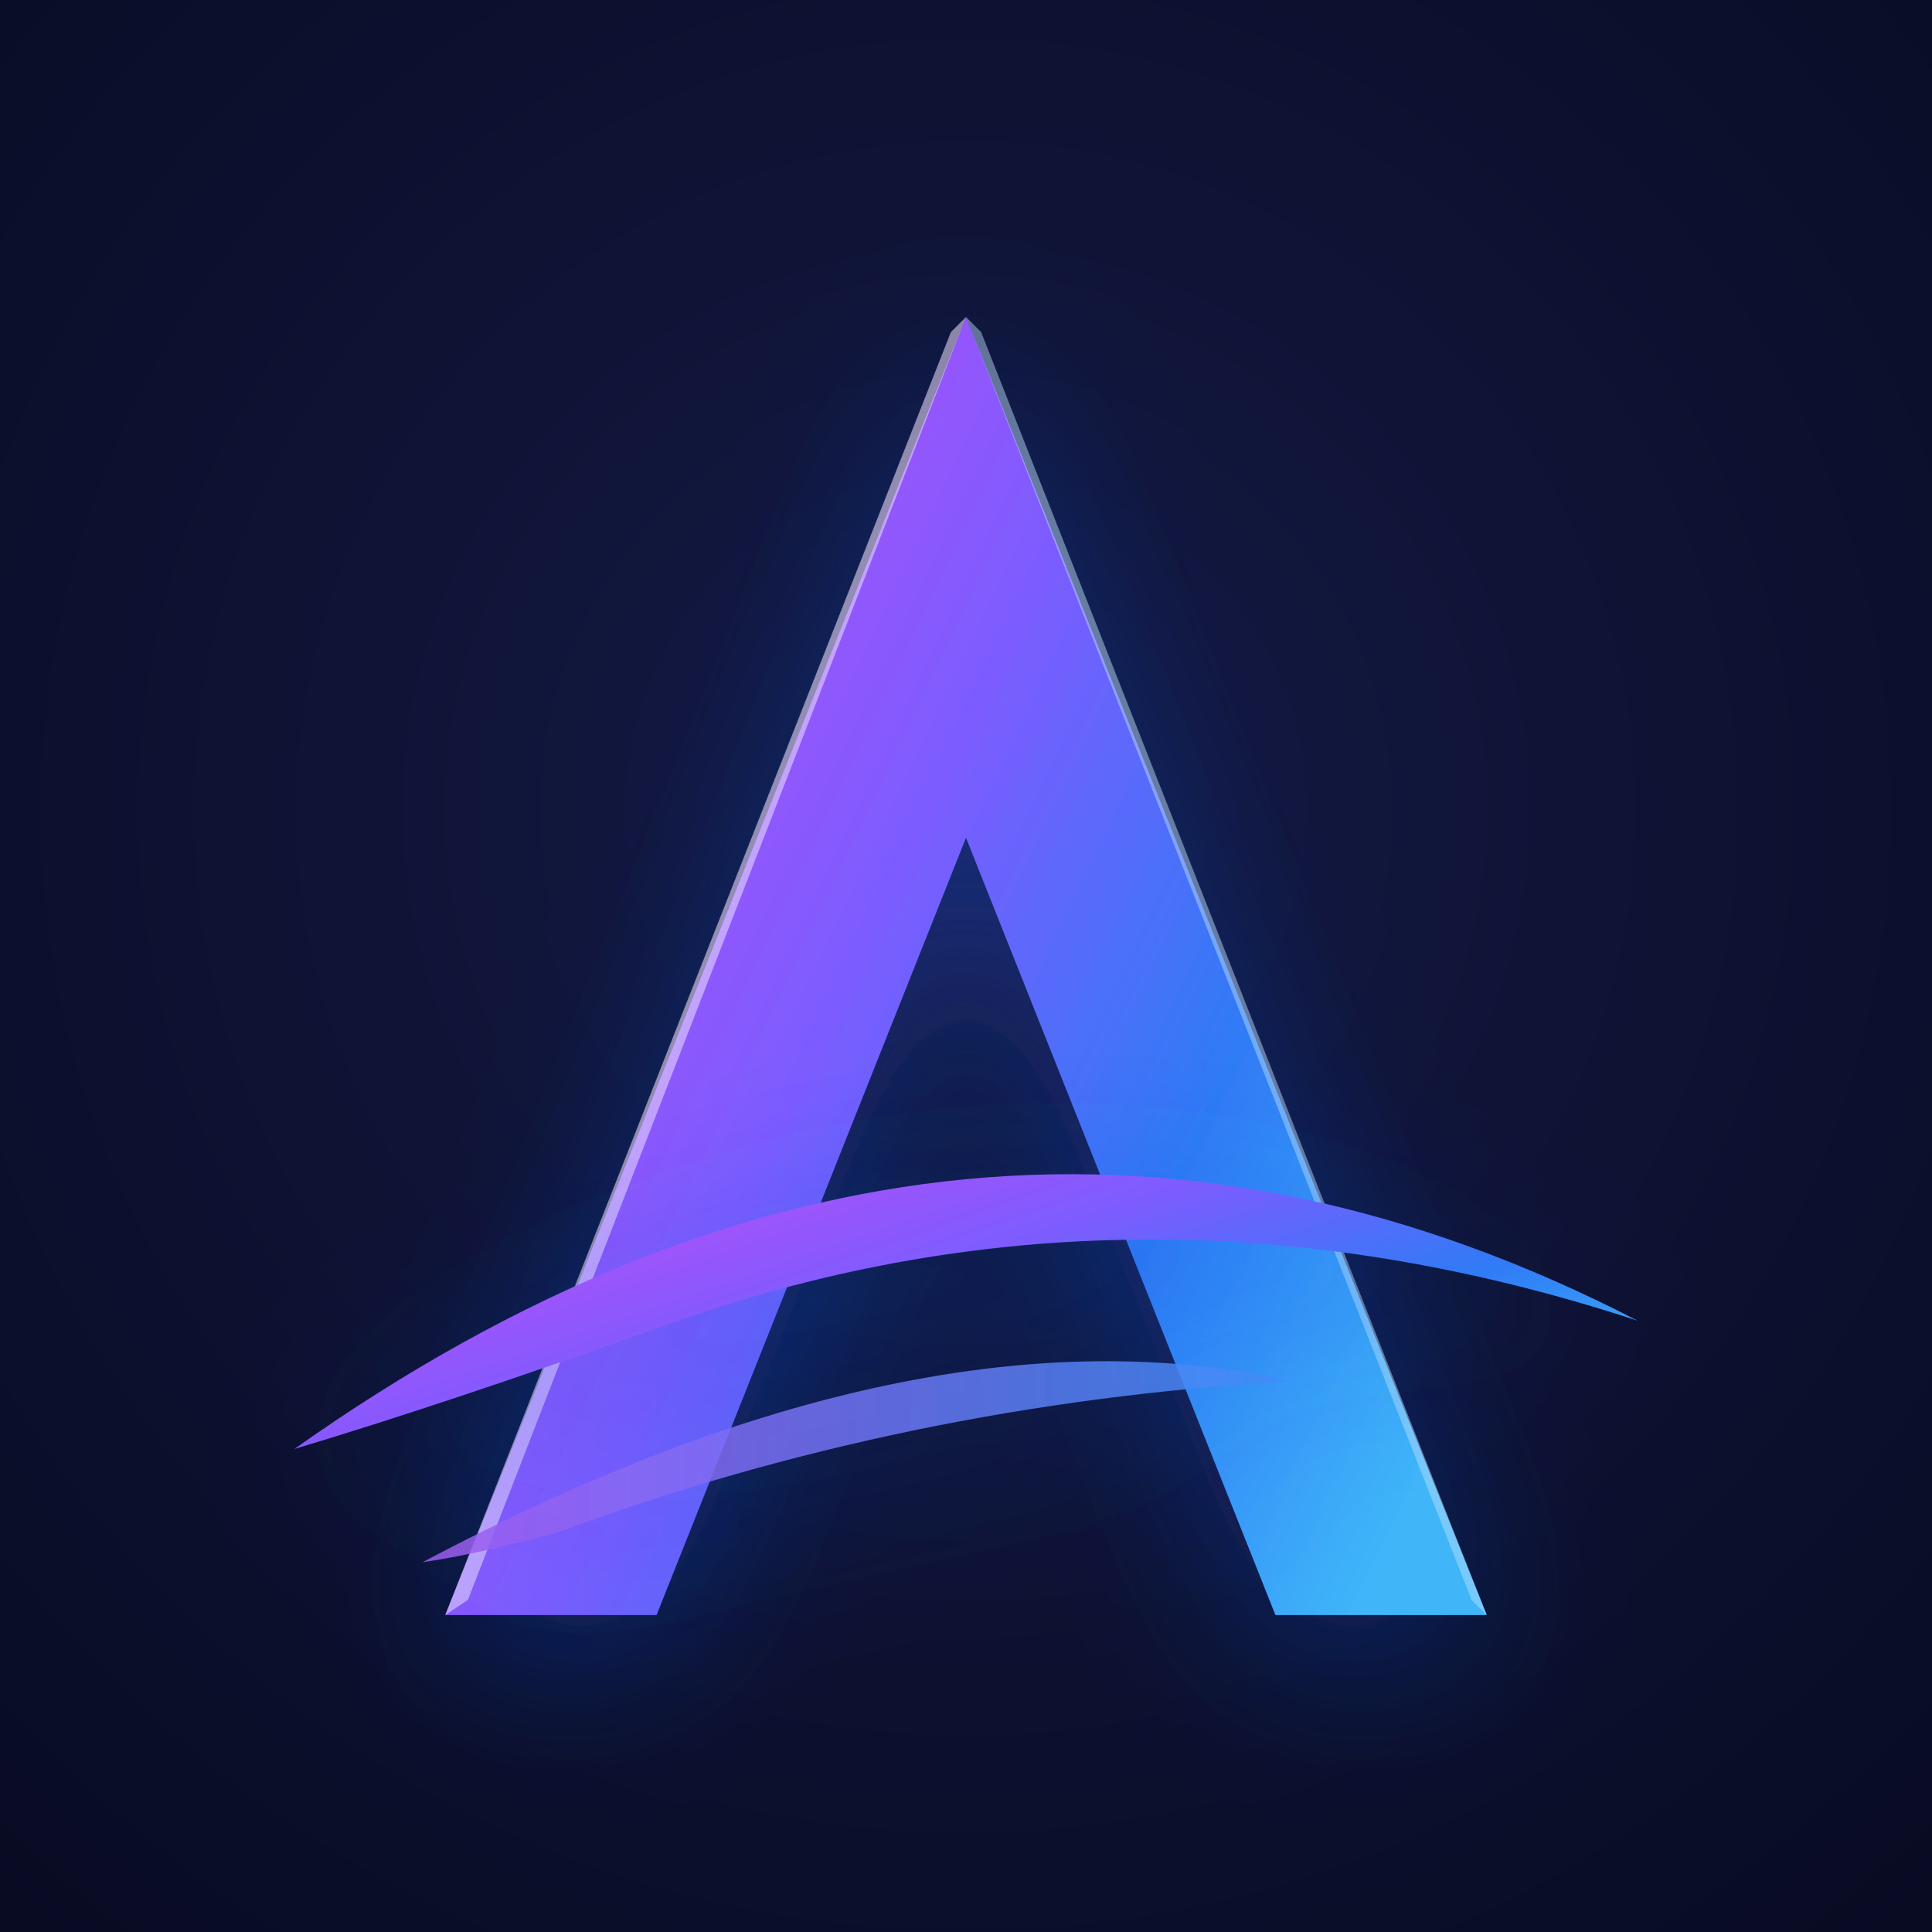
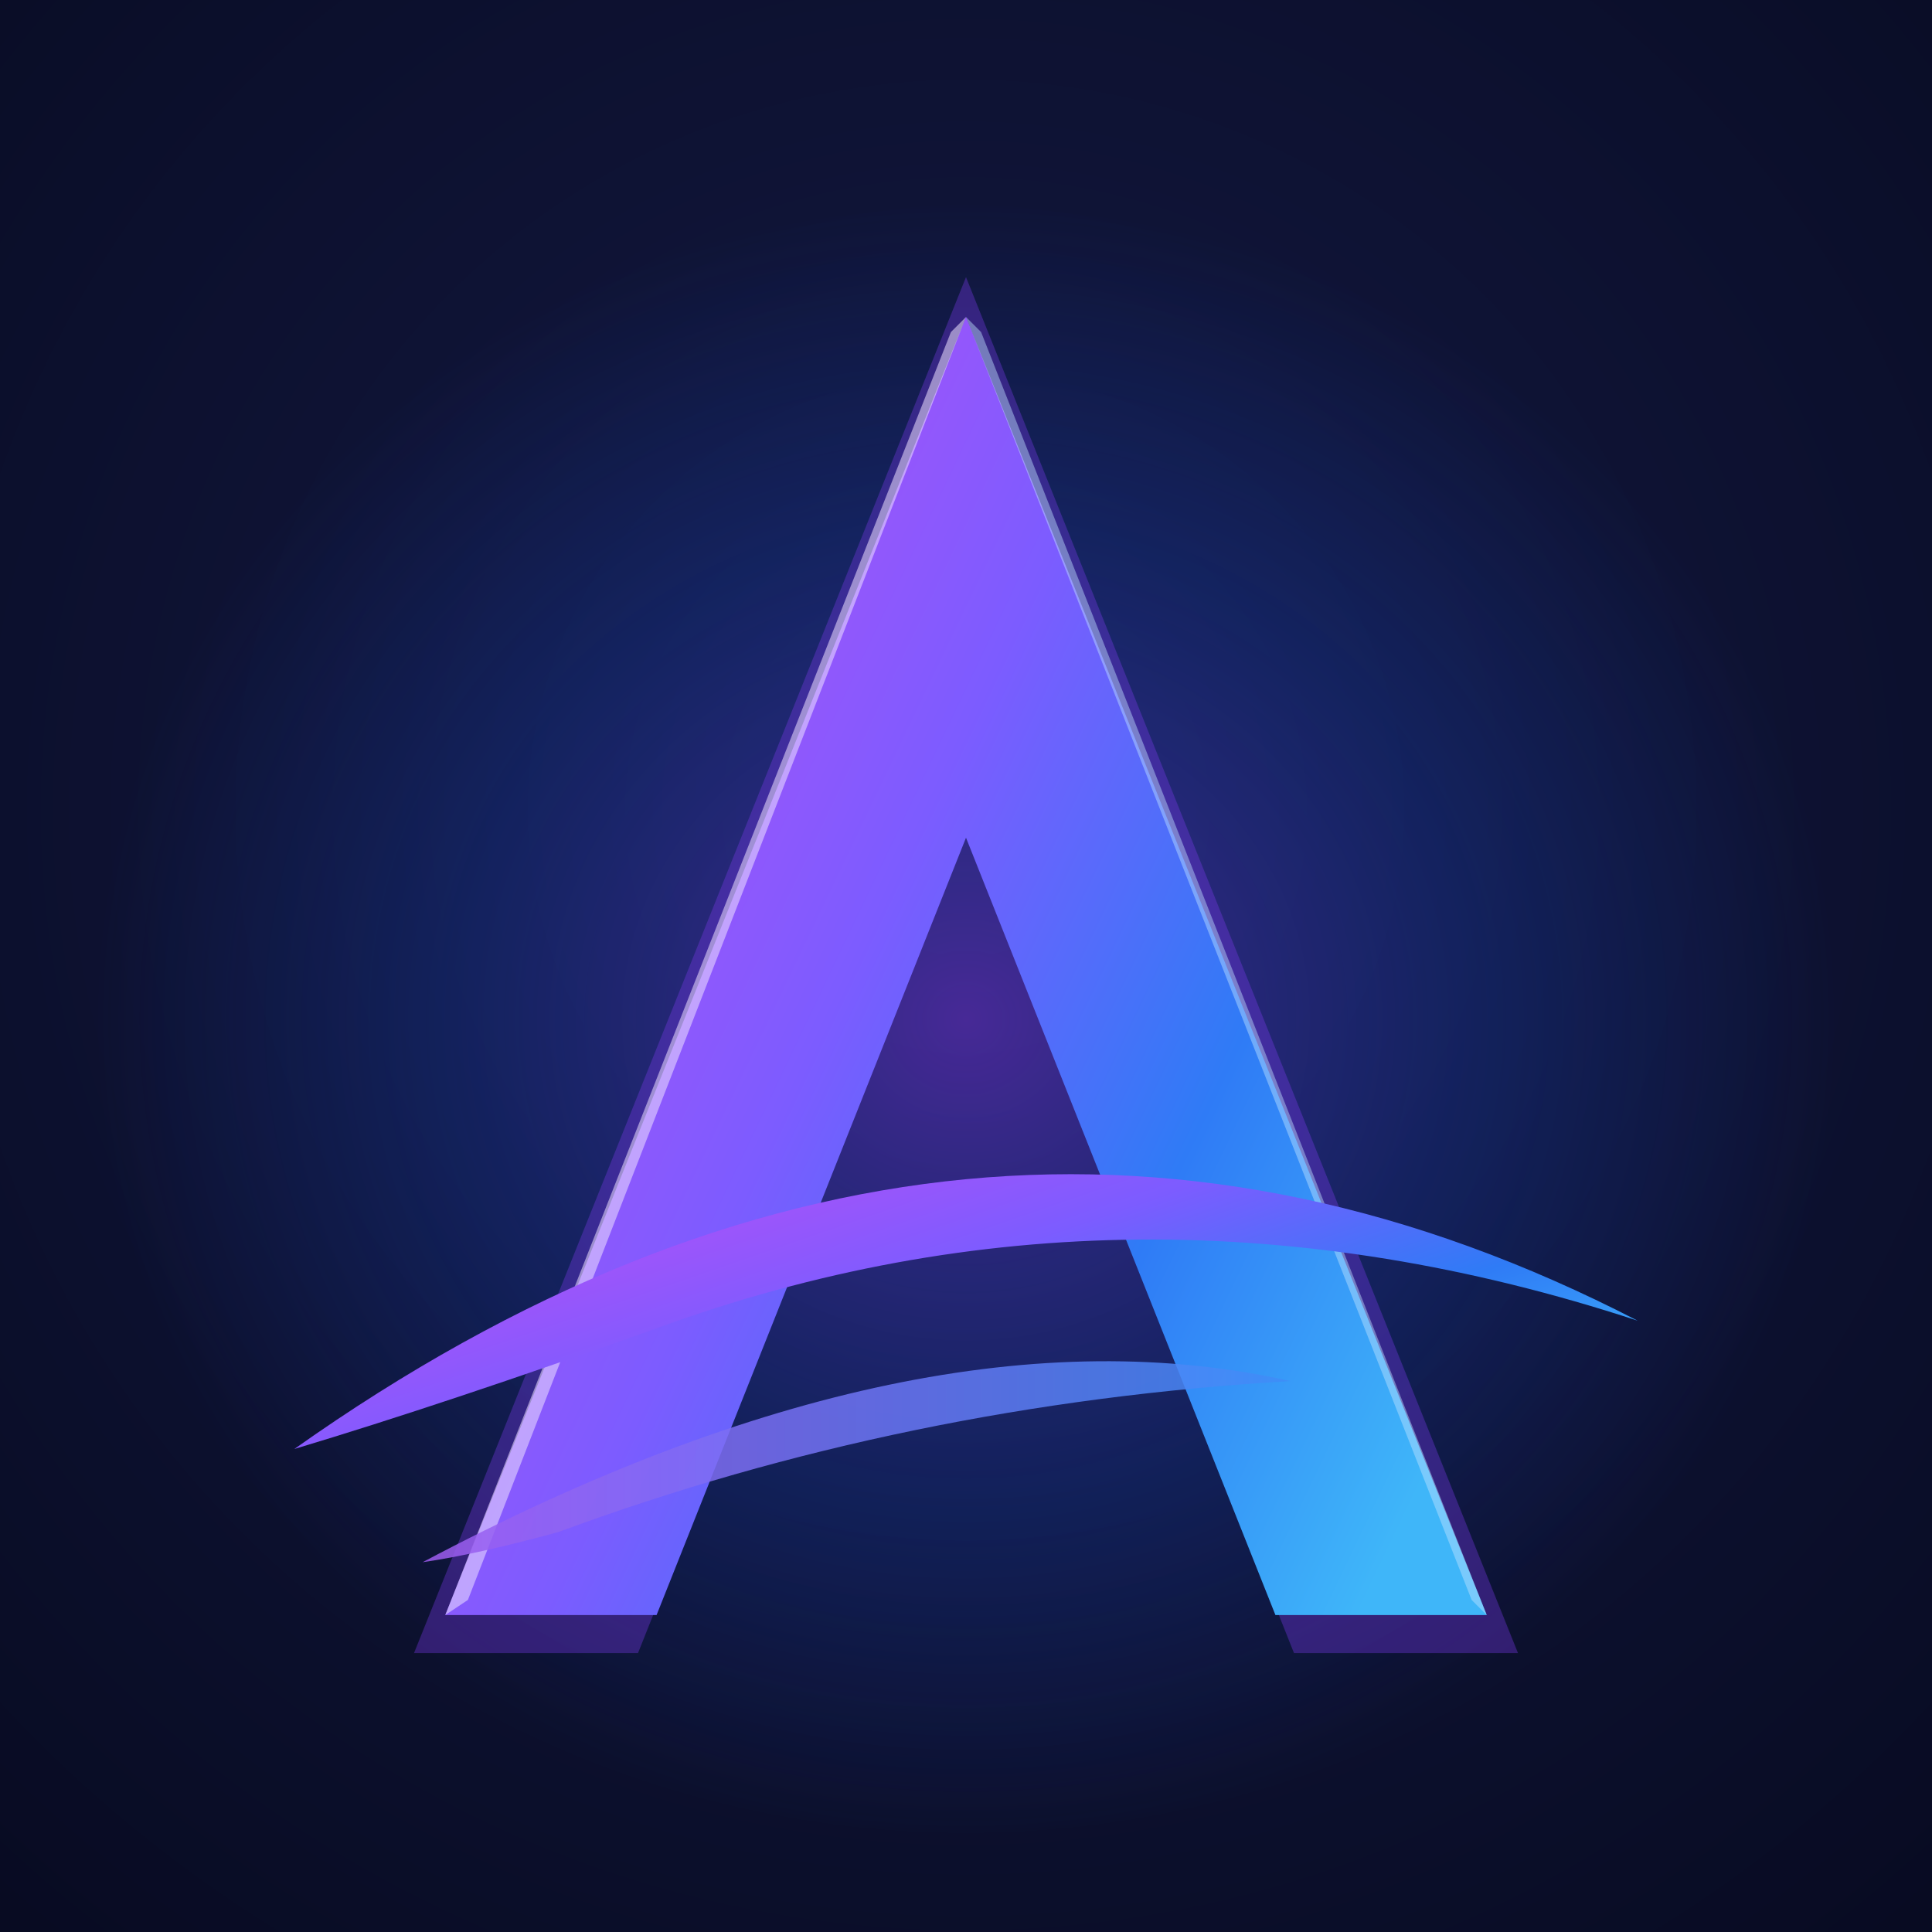
<svg xmlns="http://www.w3.org/2000/svg" width="512" height="512" viewBox="0 0 512 512">
  <defs>
    <radialGradient id="bgg" cx="0.5" cy="0.42" r="0.75">
      <stop offset="0" stop-color="#141A45" />
      <stop offset="1" stop-color="#080B22" />
    </radialGradient>
    <linearGradient id="mark" x1="0" y1="0.2" x2="1" y2="0.8">
      <stop offset="0" stop-color="#C24DF5" />
      <stop offset="0.42" stop-color="#7C5CFF" />
      <stop offset="0.72" stop-color="#2F7BF6" />
      <stop offset="1" stop-color="#3FB6F9" />
    </linearGradient>
    <linearGradient id="markSoft" x1="0" y1="0" x2="1" y2="0">
      <stop offset="0" stop-color="#9F5CF0" />
      <stop offset="1" stop-color="#3E8DF7" />
    </linearGradient>
-     <filter id="glowP" x="-40%" y="-40%" width="180%" height="180%">
-       <feDropShadow dx="0" dy="0" stdDeviation="14" flood-color="#7C3AED" flood-opacity="0.55" />
-       <feDropShadow dx="0" dy="10" stdDeviation="22" flood-color="#1D4ED8" flood-opacity="0.35" />
-     </filter>
+     <radialGradient id="halo" cx="0.5" cy="0.5" r="0.5">
+       <stop offset="0" stop-color="#7C3AED" stop-opacity="0.5" />
+       <stop offset="0.6" stop-color="#1D4ED8" stop-opacity="0.22" />
+       <stop offset="1" stop-color="#1D4ED8" stop-opacity="0" />
+     </radialGradient>
  </defs>
  <rect width="512" height="512" fill="url(#bgg)" />
-   <g filter="url(#glowP)">
-     <path fill="url(#mark)" d="       M256 84       L394 428 L338 428 L256 222 L174 428 L118 428 Z" />
-     <path d="M256 84 L124 424 L118 428 L252 88 Z" fill="#EDE0FF" opacity="0.55" />
-     <path d="M256 84 L390 424 L394 428 L260 88 Z" fill="#BFE3FF" opacity="0.45" />
+   <ellipse cx="256" cy="270" rx="230" ry="215" fill="url(#halo)" />
+   <g transform="translate(256 260) scale(1.06) translate(-256 -260)" opacity="0.35">
+     <path fill="#7C3AED" d="M256 84 L394 428 L338 428 L256 222 L174 428 L118 428 Z" />
  </g>
-   <g filter="url(#glowP)">
-     <path fill="url(#mark)" d="       M78 384       Q 256 258 434 350       Q 300 306 174 352       Q 118 372 78 384 Z" />
-     <path fill="url(#markSoft)" opacity="0.85" d="       M112 414       Q 244 344 342 366       Q 240 372 148 406       Q 126 412 112 414 Z" />
-   </g>
+   <path fill="url(#mark)" d="M256 84 L394 428 L338 428 L256 222 L174 428 L118 428 Z" />
+   <path d="M256 84 L124 424 L118 428 L252 88 Z" fill="#EDE0FF" opacity="0.55" />
+   <path d="M256 84 L390 424 L394 428 L260 88 Z" fill="#BFE3FF" opacity="0.45" />
+   <path fill="url(#mark)" d="M78 384 Q 256 258 434 350 Q 300 306 174 352 Q 118 372 78 384 Z" />
+   <path fill="url(#markSoft)" opacity="0.85" d="M112 414 Q 244 344 342 366 Q 240 372 148 406 Q 126 412 112 414 Z" />
</svg>
